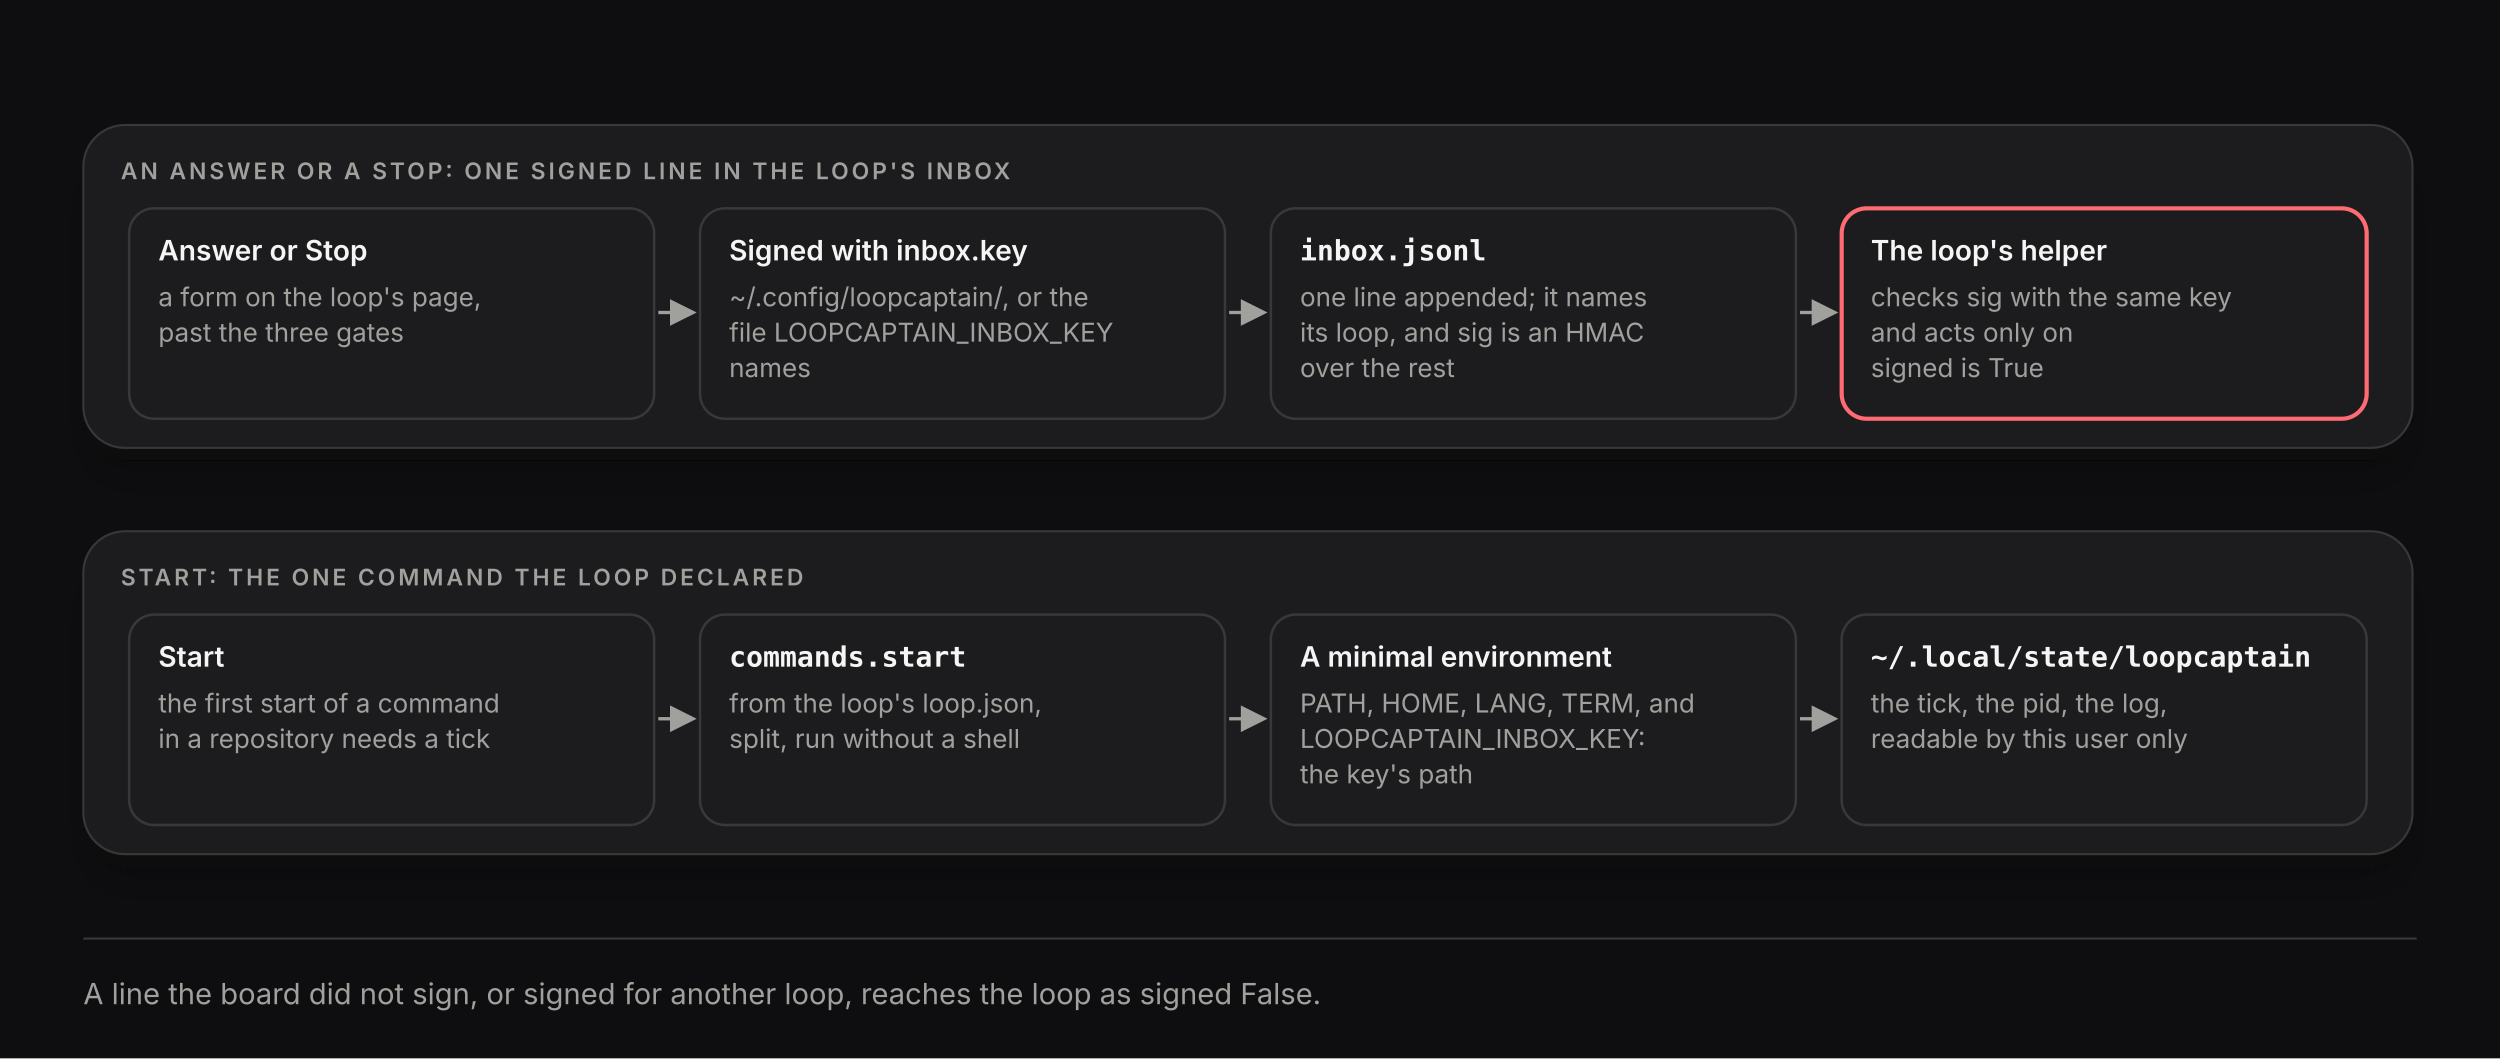
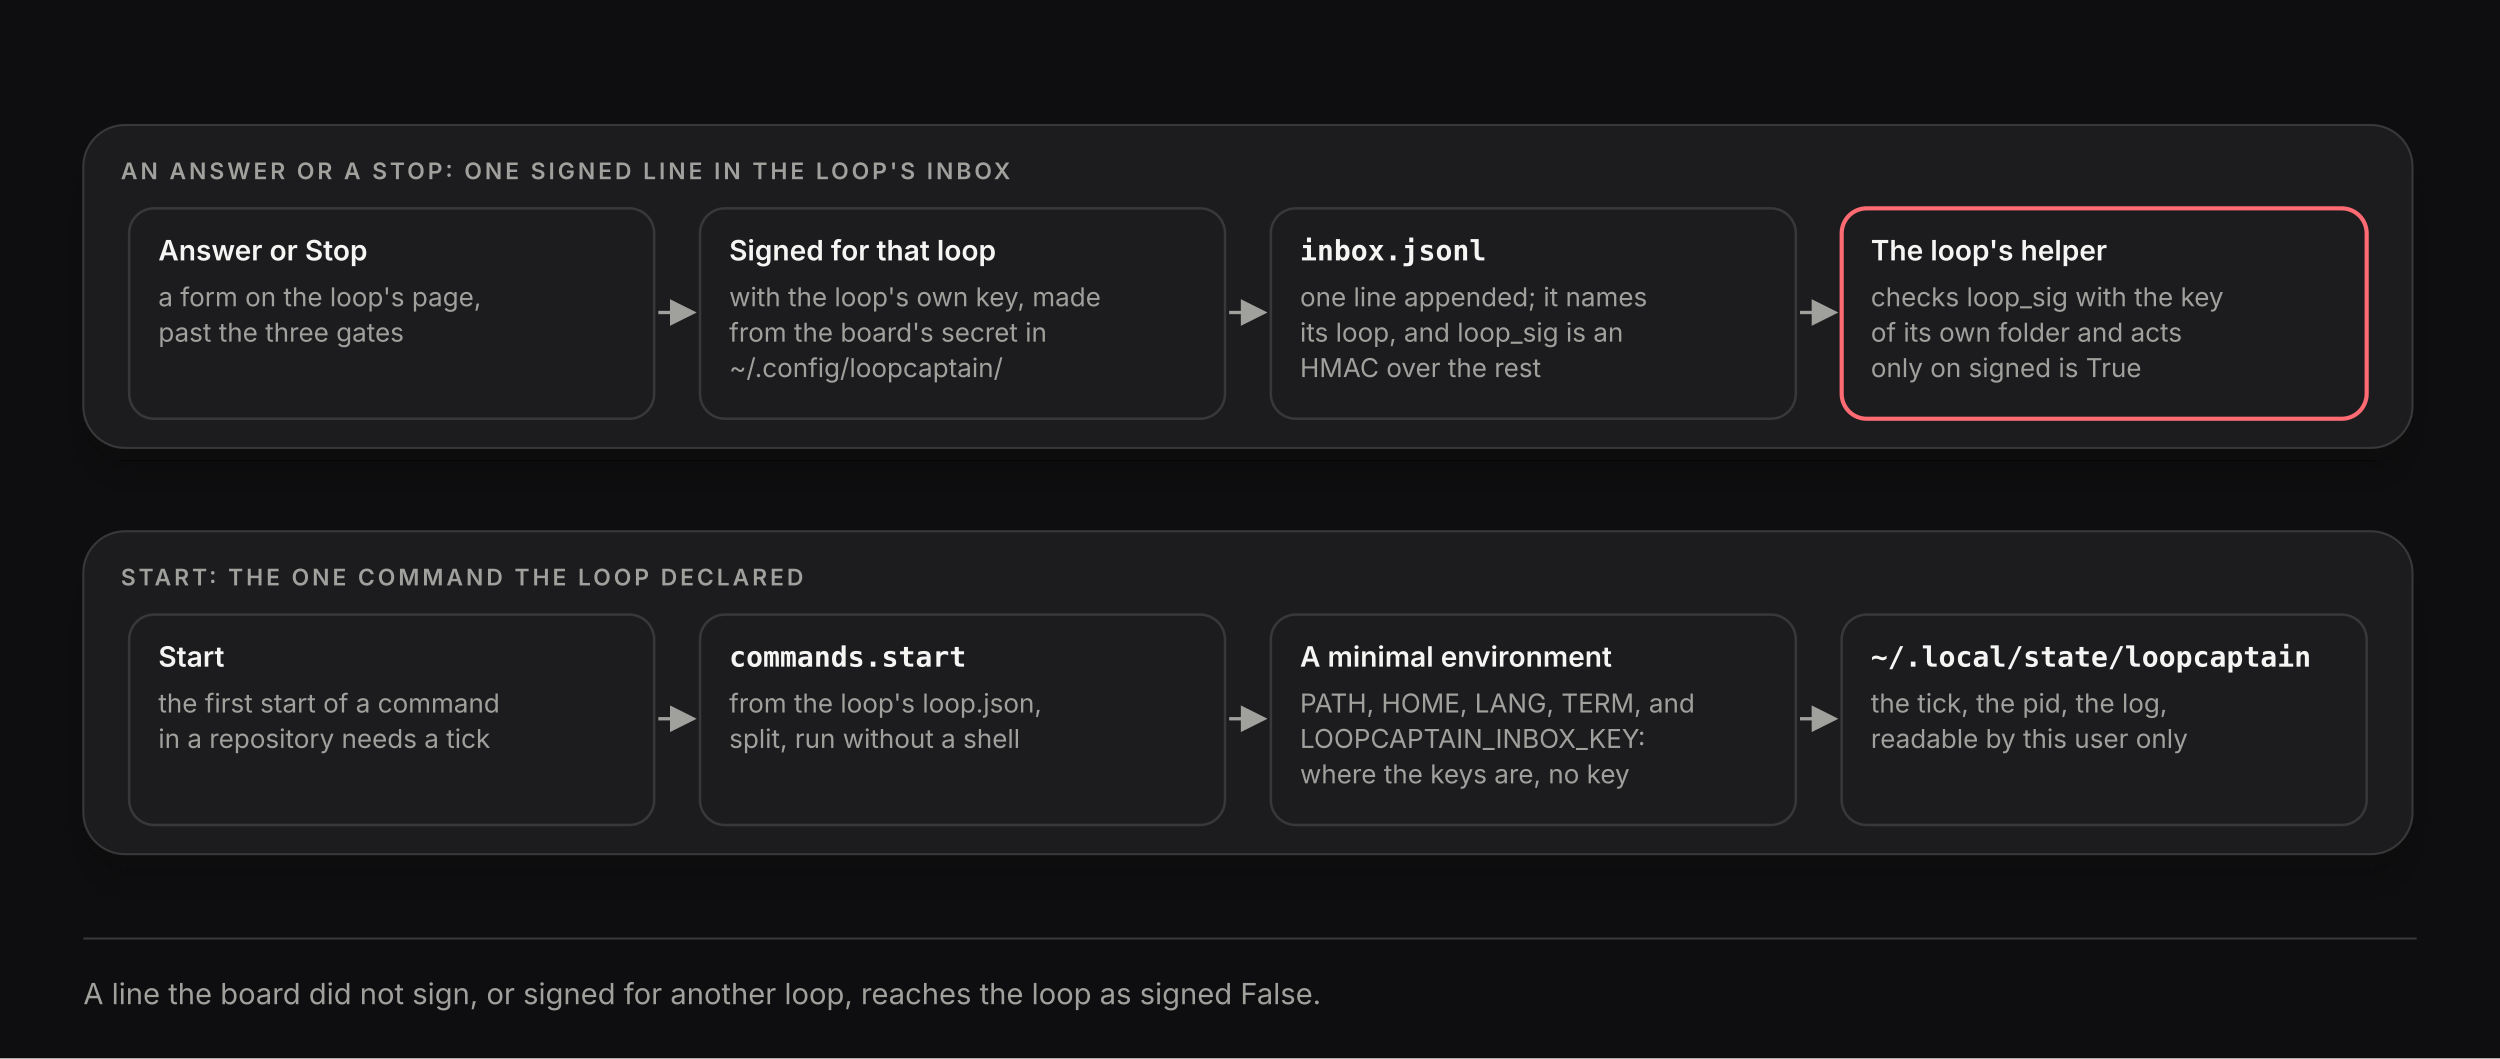
- <svg xmlns="http://www.w3.org/2000/svg" width="1200" height="508" viewBox="0 0 1200 508" role="img" aria-label="How steering reaches a loop. An answer or a stop, sent from the loop's page past the three gates, is appended to the loop's inbox.jsonl as one line that names its loop, signed with an HMAC under the key in ~/.config/loopcaptain/inbox.key or the file LOOPCAPTAIN_INBOX_KEY names. The loop's helper checks the signature with the same key and acts only on signed is True. Start runs commands.start from the loop's loop.json, after a tick the first time, split into arguments without a shell, with only PATH, HOME, LANG, TERM and the key's path in its environment; the tick, the pid and the log are kept in ~/.local/state/loopcaptain.">
+ <svg xmlns="http://www.w3.org/2000/svg" width="1200" height="508" viewBox="0 0 1200 508" role="img" aria-label="How steering reaches a loop. An answer or a stop, sent from the loop's page past the three gates, is appended to the loop's inbox.jsonl as one line that names its loop, signed with an HMAC, loop_sig, under that loop's own key, which the board makes from its secret in ~/.config/loopcaptain. The loop's helper checks the signature with the key of its own folder and acts only on signed is True. Start runs commands.start from the loop's loop.json, after a tick the first time, split into arguments without a shell, with only PATH, HOME, LANG, TERM and the place of the key folder in its environment; the tick, the pid and the log are kept in ~/.local/state/loopcaptain.">
  <g font-family="Inter Tight, Inter, ui-sans-serif, -apple-system, Segoe UI, Helvetica, Arial, sans-serif">
    <rect width="1200" height="508" fill="#0E0E10" />
    <defs>
      <marker id="tip" viewBox="0 0 8 8" refX="6.5" refY="4" markerWidth="8" markerHeight="8" orient="auto-start-reverse">
        <path d="M0 0 L8 4 L0 8 z" fill="#A0A09C" />
      </marker>
      <marker id="tip-red" viewBox="0 0 8 8" refX="6.5" refY="4" markerWidth="8" markerHeight="8" orient="auto-start-reverse">
        <path d="M0 0 L8 4 L0 8 z" fill="#FF6B73" />
      </marker>
      <filter id="lift" x="-10%" y="-10%" width="120%" height="130%">
        <feDropShadow dx="0" dy="10" stdDeviation="9" flood-color="#000000" flood-opacity="0.16" />
      </filter>
    </defs>
    <rect x="40" y="66" width="1118" height="155" rx="20" fill="#0A0A0B" filter="url(#lift)" />
    <rect x="40" y="60" width="1118" height="155" rx="20" fill="#1C1C1F" stroke="#38383A" />
    <text x="58" y="86" font-size="11" font-weight="600" fill="#A0A09C" letter-spacing="1.4">AN ANSWER OR A STOP: ONE SIGNED LINE IN THE LOOP'S INBOX</text>
    <rect x="62" y="100" width="252" height="101" rx="12" fill="#1C1C1F" stroke="#38383A" stroke-width="1.2" />
    <text x="76" y="125" font-size="13.5" font-weight="600" fill="#F5F5F3" font-family="Inter Tight, Inter, ui-sans-serif, -apple-system, Segoe UI, Helvetica, Arial, sans-serif">Answer or Stop</text>
    <text x="76" y="147" font-size="12.5" font-weight="400" fill="#A0A09C">a form on the loop's page,</text>
    <text x="76" y="164" font-size="12.5" font-weight="400" fill="#A0A09C">past the three gates</text>
    <rect x="336" y="100" width="252" height="101" rx="12" fill="#1C1C1F" stroke="#38383A" stroke-width="1.2" />
-     <text x="350" y="125" font-size="13.5" font-weight="600" fill="#F5F5F3" font-family="Inter Tight, Inter, ui-sans-serif, -apple-system, Segoe UI, Helvetica, Arial, sans-serif">Signed with inbox.key</text>
-     <text x="350" y="147" font-size="12.5" font-weight="400" fill="#A0A09C">~/.config/loopcaptain/, or the</text>
-     <text x="350" y="164" font-size="12.5" font-weight="400" fill="#A0A09C">file LOOPCAPTAIN_INBOX_KEY</text>
-     <text x="350" y="181" font-size="12.5" font-weight="400" fill="#A0A09C">names</text>
+     <text x="350" y="125" font-size="13.5" font-weight="600" fill="#F5F5F3" font-family="Inter Tight, Inter, ui-sans-serif, -apple-system, Segoe UI, Helvetica, Arial, sans-serif">Signed for that loop</text>
+     <text x="350" y="147" font-size="12.5" font-weight="400" fill="#A0A09C">with the loop's own key, made</text>
+     <text x="350" y="164" font-size="12.5" font-weight="400" fill="#A0A09C">from the board's secret in</text>
+     <text x="350" y="181" font-size="12.5" font-weight="400" fill="#A0A09C">~/.config/loopcaptain/</text>
    <path d="M 316 150 H 332" fill="none" stroke="#A0A09C" stroke-width="1.6" marker-end="url(#tip)" />
    <rect x="610" y="100" width="252" height="101" rx="12" fill="#1C1C1F" stroke="#38383A" stroke-width="1.2" />
    <text x="624" y="125" font-size="13.5" font-weight="600" fill="#F5F5F3" font-family="ui-monospace, SF Mono, Menlo, monospace">inbox.jsonl</text>
    <text x="624" y="147" font-size="12.5" font-weight="400" fill="#A0A09C">one line appended; it names</text>
-     <text x="624" y="164" font-size="12.5" font-weight="400" fill="#A0A09C">its loop, and sig is an HMAC</text>
-     <text x="624" y="181" font-size="12.5" font-weight="400" fill="#A0A09C">over the rest</text>
+     <text x="624" y="164" font-size="12.5" font-weight="400" fill="#A0A09C">its loop, and loop_sig is an</text>
+     <text x="624" y="181" font-size="12.5" font-weight="400" fill="#A0A09C">HMAC over the rest</text>
    <path d="M 590 150 H 606" fill="none" stroke="#A0A09C" stroke-width="1.6" marker-end="url(#tip)" />
    <rect x="884" y="100" width="252" height="101" rx="12" fill="#1C1C1F" stroke="#FF6B73" stroke-width="2" />
    <text x="898" y="125" font-size="13.5" font-weight="600" fill="#F5F5F3" font-family="Inter Tight, Inter, ui-sans-serif, -apple-system, Segoe UI, Helvetica, Arial, sans-serif">The loop's helper</text>
-     <text x="898" y="147" font-size="12.5" font-weight="400" fill="#A0A09C">checks sig with the same key</text>
-     <text x="898" y="164" font-size="12.5" font-weight="400" fill="#A0A09C">and acts only on</text>
-     <text x="898" y="181" font-size="12.5" font-weight="400" fill="#A0A09C">signed is True</text>
+     <text x="898" y="147" font-size="12.5" font-weight="400" fill="#A0A09C">checks loop_sig with the key</text>
+     <text x="898" y="164" font-size="12.5" font-weight="400" fill="#A0A09C">of its own folder and acts</text>
+     <text x="898" y="181" font-size="12.5" font-weight="400" fill="#A0A09C">only on signed is True</text>
    <path d="M 864 150 H 880" fill="none" stroke="#A0A09C" stroke-width="1.6" marker-end="url(#tip)" />
    <rect x="40" y="261" width="1118" height="155" rx="20" fill="#0A0A0B" filter="url(#lift)" />
    <rect x="40" y="255" width="1118" height="155" rx="20" fill="#1C1C1F" stroke="#38383A" />
    <text x="58" y="281" font-size="11" font-weight="600" fill="#A0A09C" letter-spacing="1.4">START: THE ONE COMMAND THE LOOP DECLARED</text>
    <rect x="62" y="295" width="252" height="101" rx="12" fill="#1C1C1F" stroke="#38383A" stroke-width="1.2" />
    <text x="76" y="320" font-size="13.5" font-weight="600" fill="#F5F5F3" font-family="Inter Tight, Inter, ui-sans-serif, -apple-system, Segoe UI, Helvetica, Arial, sans-serif">Start</text>
    <text x="76" y="342" font-size="12.5" font-weight="400" fill="#A0A09C">the first start of a command</text>
    <text x="76" y="359" font-size="12.5" font-weight="400" fill="#A0A09C">in a repository needs a tick</text>
    <rect x="336" y="295" width="252" height="101" rx="12" fill="#1C1C1F" stroke="#38383A" stroke-width="1.2" />
    <text x="350" y="320" font-size="13.5" font-weight="600" fill="#F5F5F3" font-family="ui-monospace, SF Mono, Menlo, monospace">commands.start</text>
    <text x="350" y="342" font-size="12.5" font-weight="400" fill="#A0A09C">from the loop's loop.json,</text>
    <text x="350" y="359" font-size="12.5" font-weight="400" fill="#A0A09C">split, run without a shell</text>
    <path d="M 316 345 H 332" fill="none" stroke="#A0A09C" stroke-width="1.6" marker-end="url(#tip)" />
    <rect x="610" y="295" width="252" height="101" rx="12" fill="#1C1C1F" stroke="#38383A" stroke-width="1.2" />
    <text x="624" y="320" font-size="13.5" font-weight="600" fill="#F5F5F3" font-family="Inter Tight, Inter, ui-sans-serif, -apple-system, Segoe UI, Helvetica, Arial, sans-serif">A minimal environment</text>
    <text x="624" y="342" font-size="12.5" font-weight="400" fill="#A0A09C">PATH, HOME, LANG, TERM, and</text>
    <text x="624" y="359" font-size="12.5" font-weight="400" fill="#A0A09C">LOOPCAPTAIN_INBOX_KEY:</text>
-     <text x="624" y="376" font-size="12.5" font-weight="400" fill="#A0A09C">the key's path</text>
+     <text x="624" y="376" font-size="12.5" font-weight="400" fill="#A0A09C">where the keys are, no key</text>
    <path d="M 590 345 H 606" fill="none" stroke="#A0A09C" stroke-width="1.6" marker-end="url(#tip)" />
    <rect x="884" y="295" width="252" height="101" rx="12" fill="#1C1C1F" stroke="#38383A" stroke-width="1.2" />
    <text x="898" y="320" font-size="13.5" font-weight="600" fill="#F5F5F3" font-family="ui-monospace, SF Mono, Menlo, monospace">~/.local/state/loopcaptain</text>
    <text x="898" y="342" font-size="12.5" font-weight="400" fill="#A0A09C">the tick, the pid, the log,</text>
    <text x="898" y="359" font-size="12.5" font-weight="400" fill="#A0A09C">readable by this user only</text>
    <path d="M 864 345 H 880" fill="none" stroke="#A0A09C" stroke-width="1.6" marker-end="url(#tip)" />
    <rect x="40" y="450" width="1120" height="1" fill="#38383A" />
    <text x="40" y="482" font-size="14" font-weight="400" fill="#A0A09C">A line the board did not sign, or signed for another loop, reaches the loop as signed False.</text>
  </g>
</svg>
